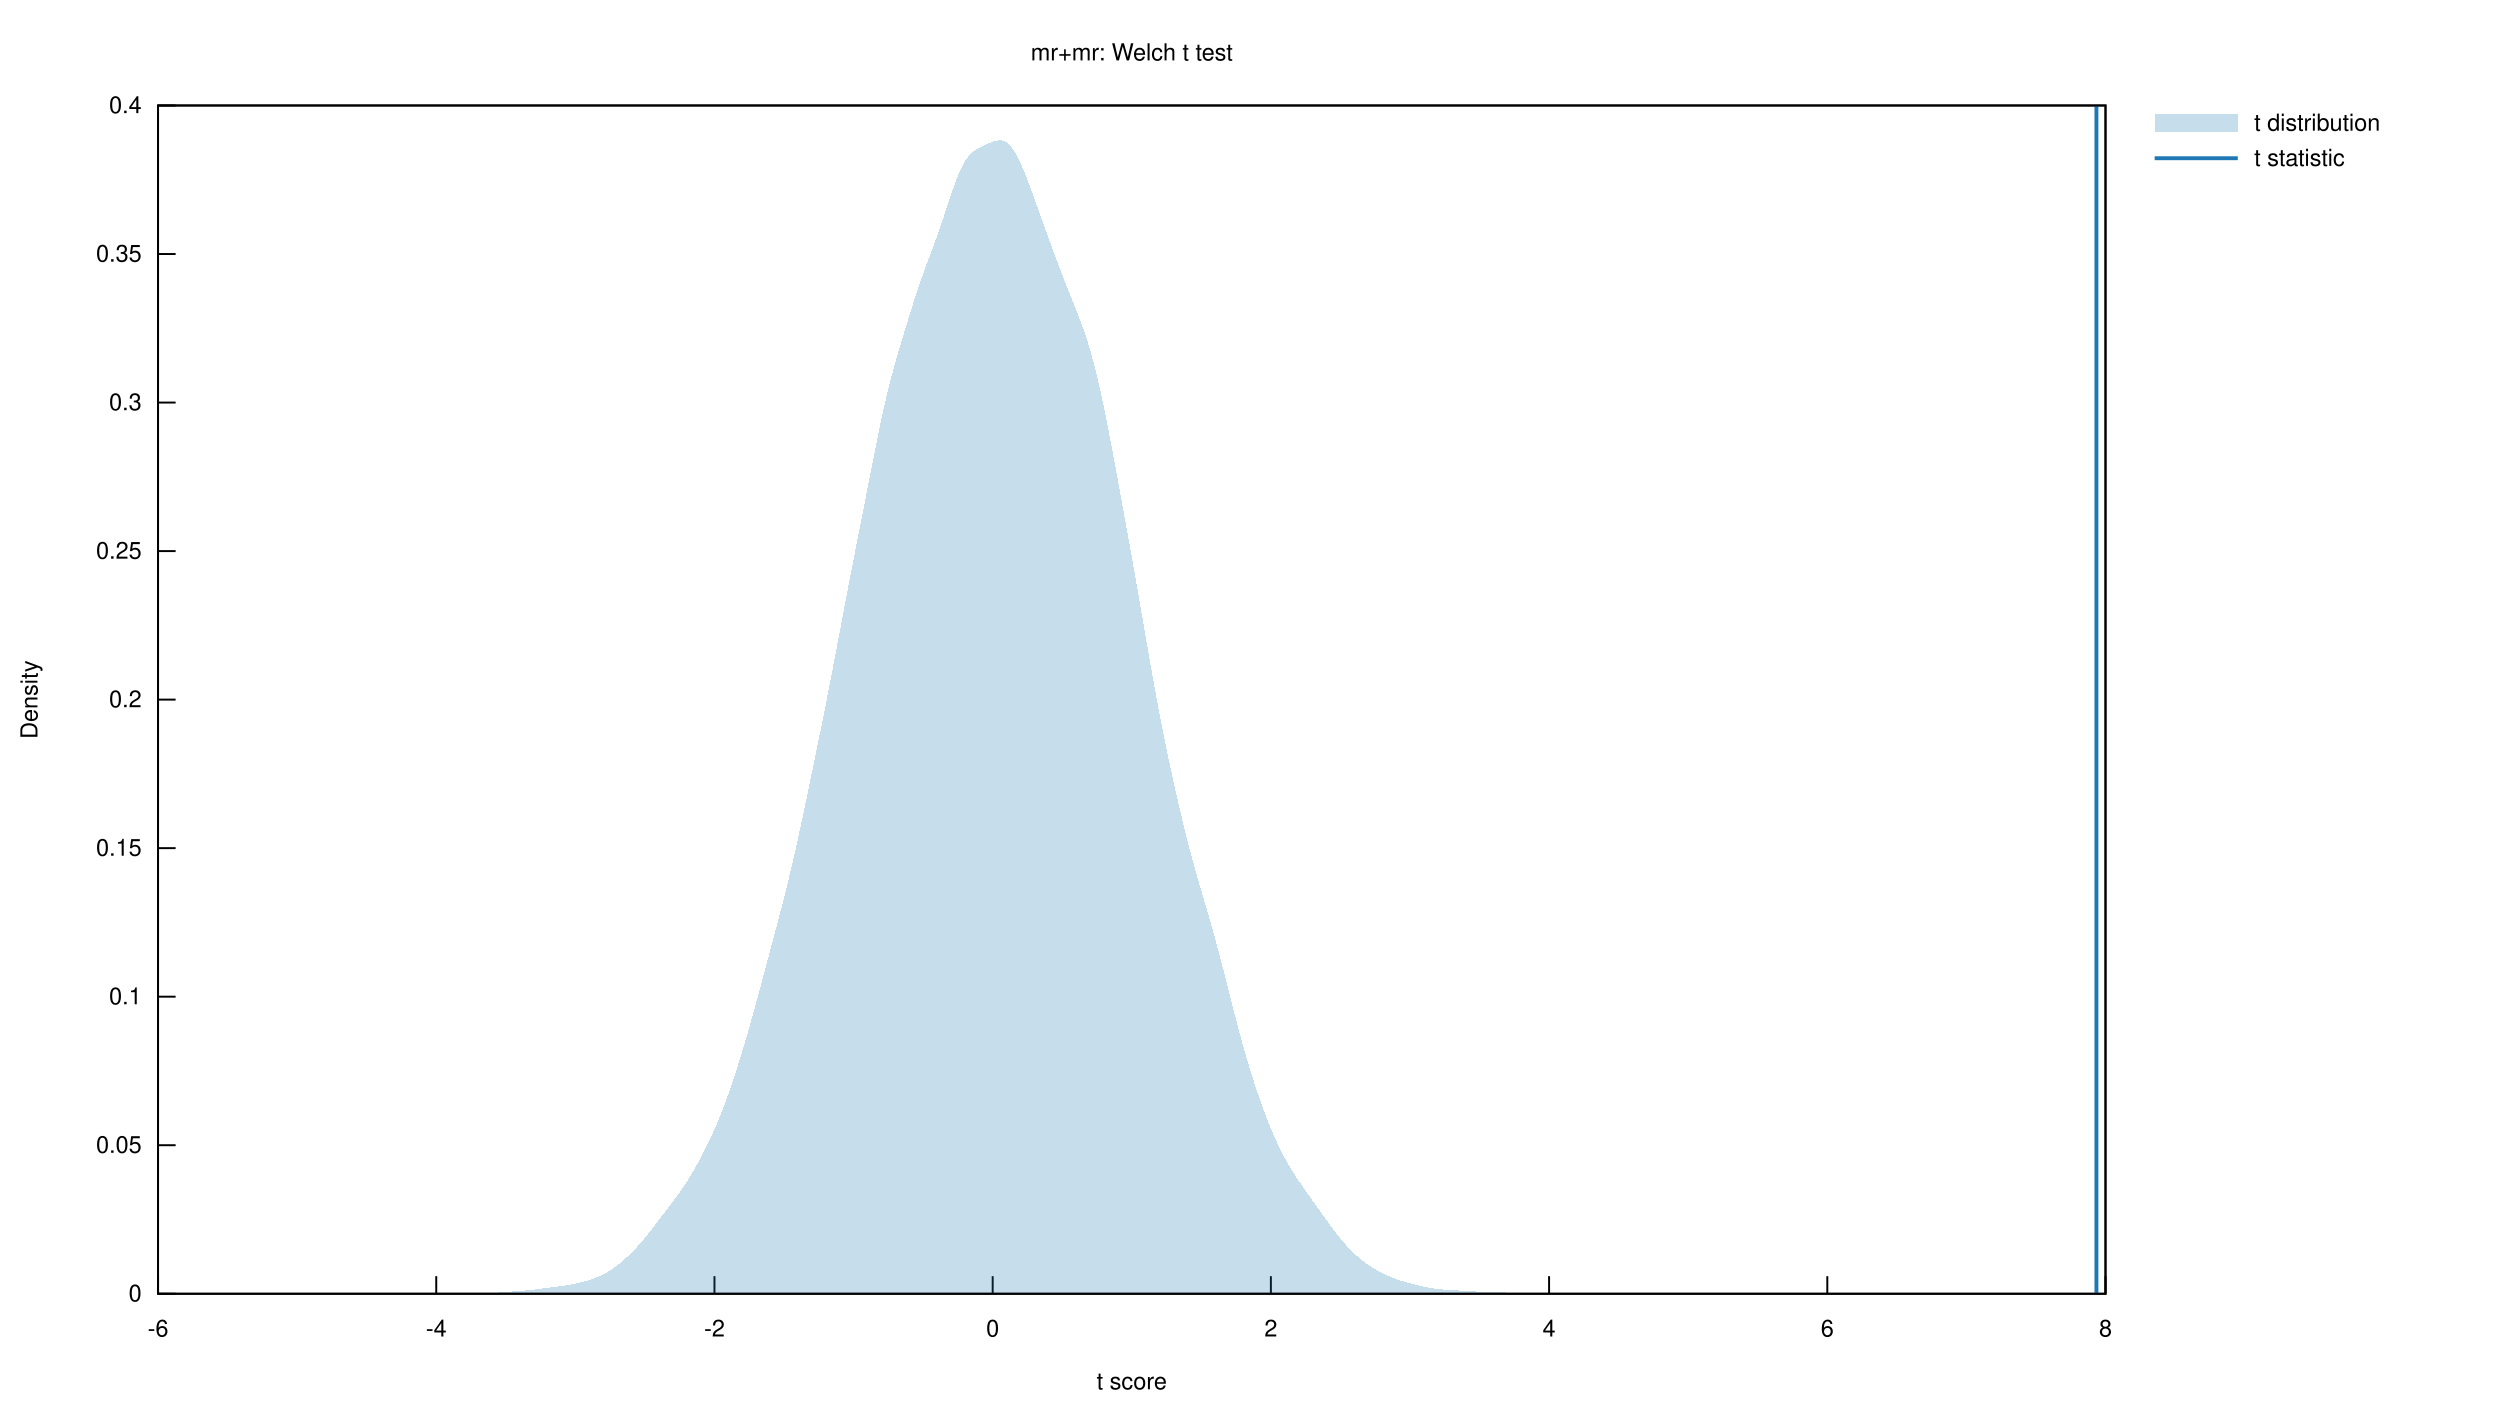
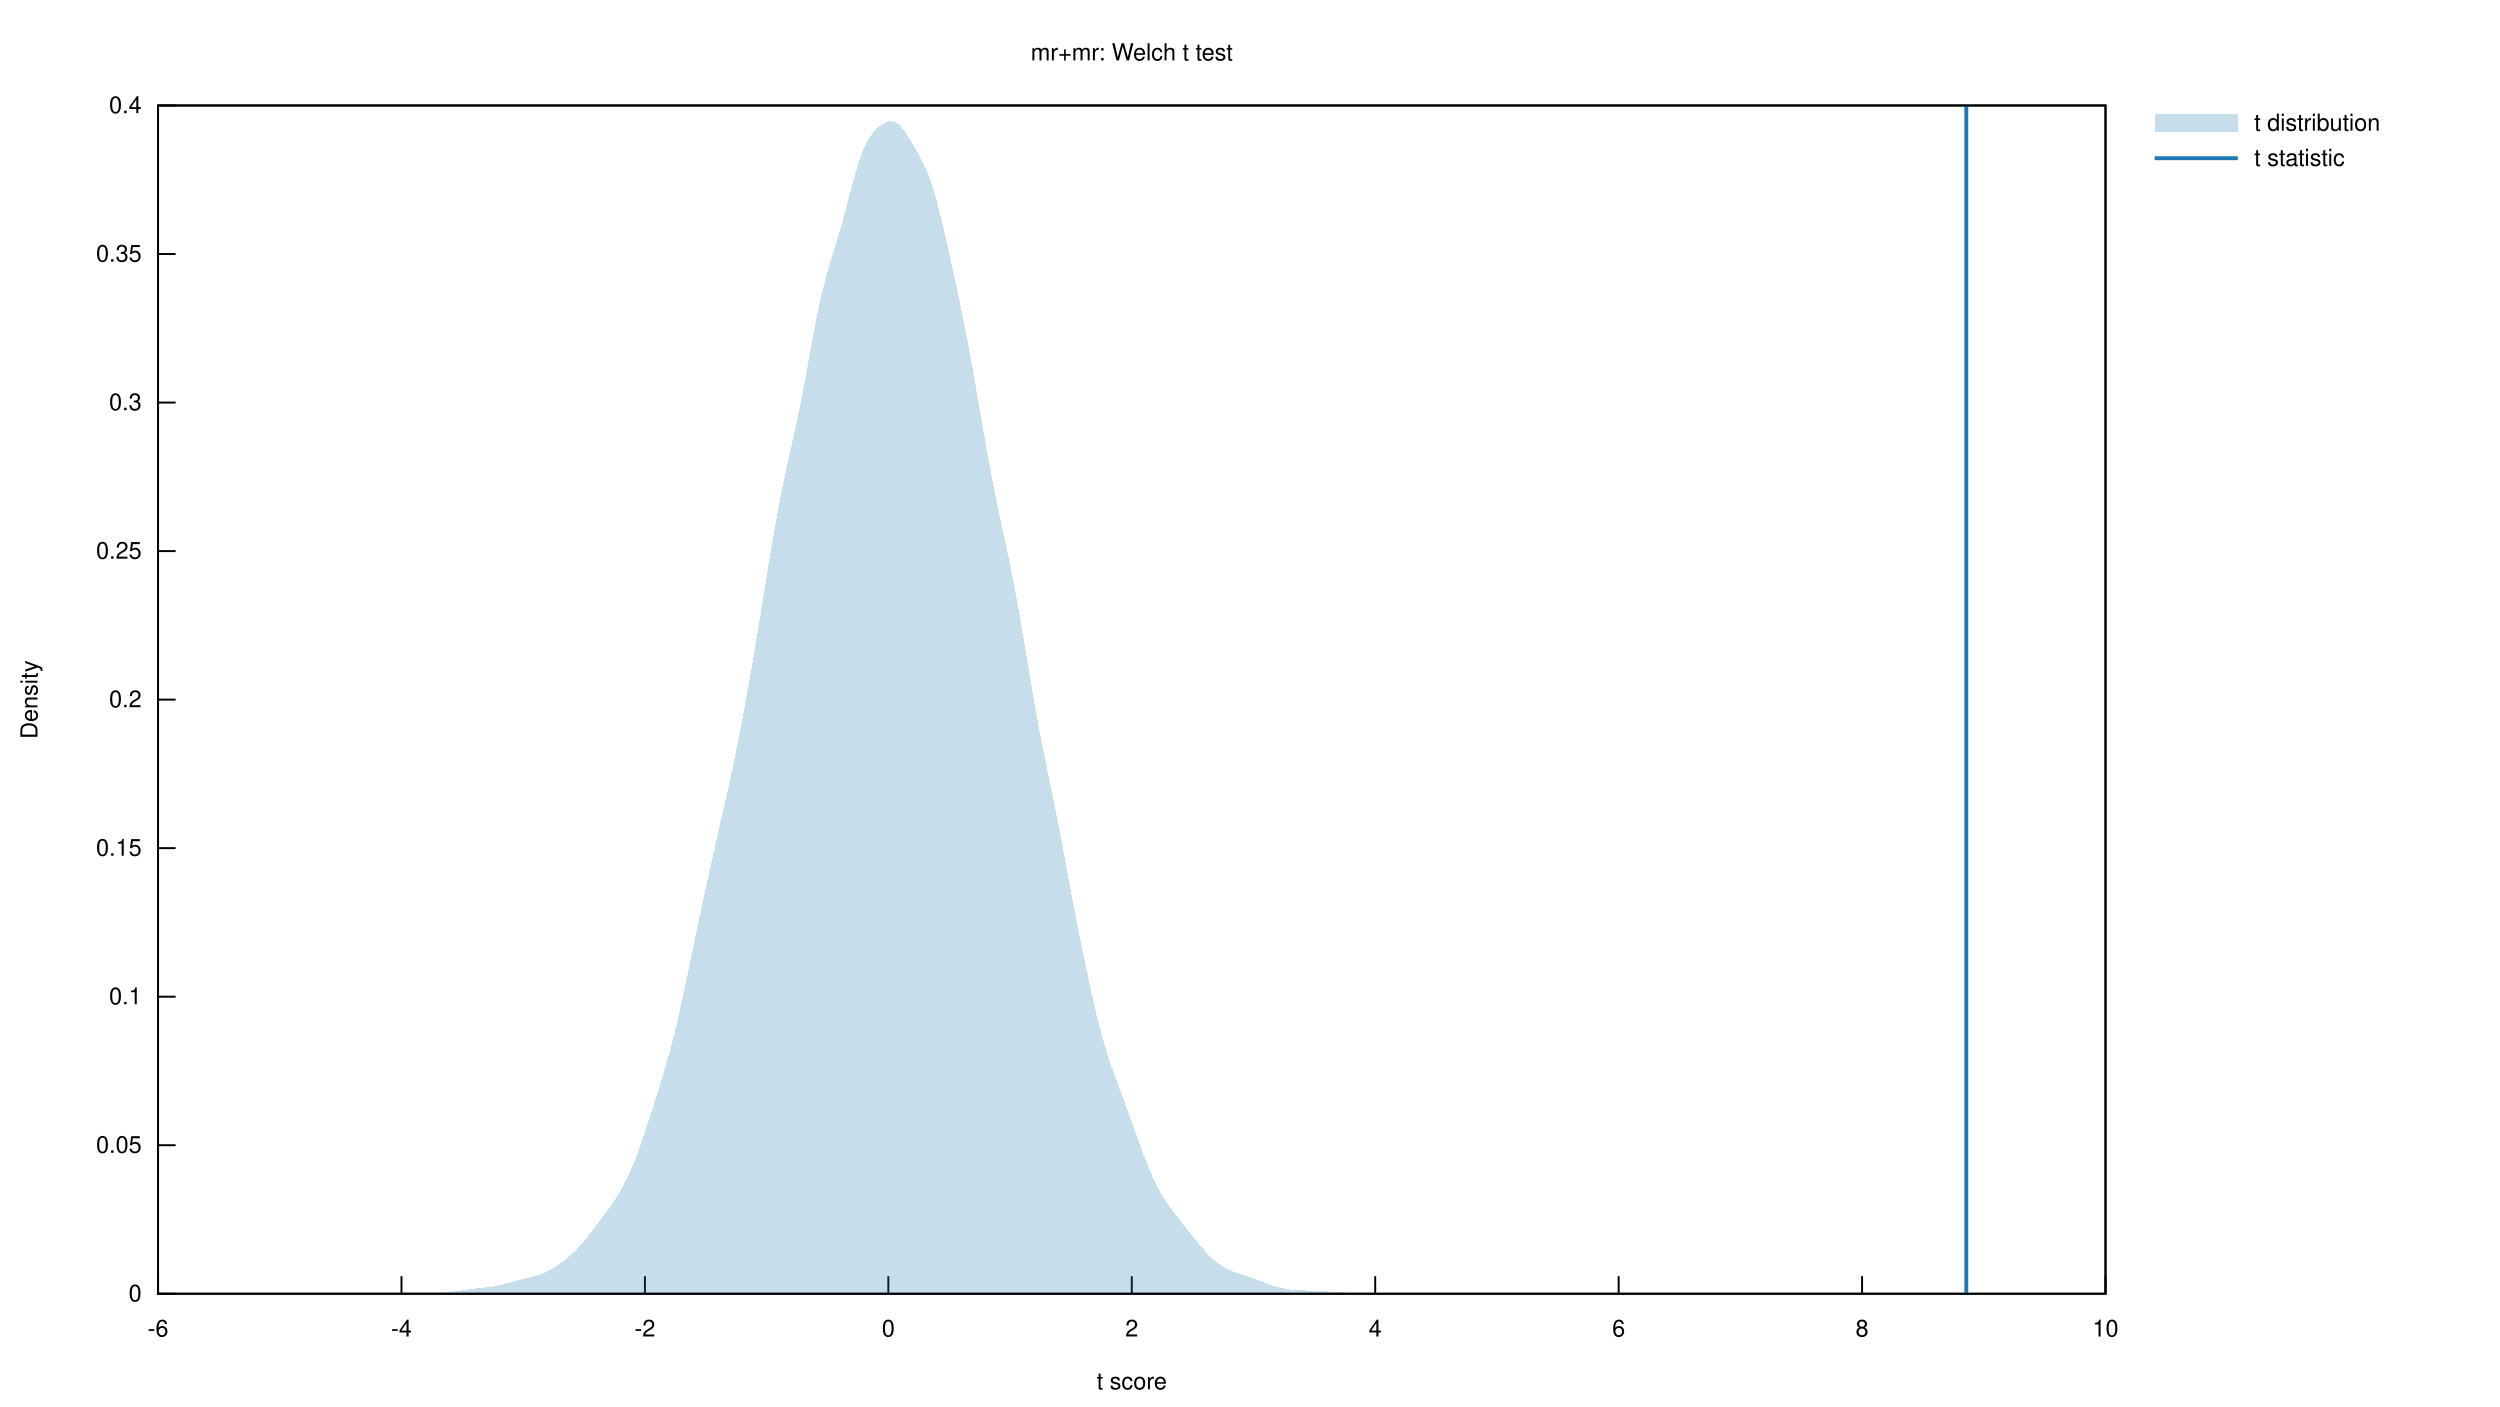
<svg xmlns="http://www.w3.org/2000/svg" xmlns:xlink="http://www.w3.org/1999/xlink" viewBox="0 0 1280 720">
  <g id="gnuplot_canvas">
    <rect x="0" y="0" width="1280" height="720" fill="none" />
    <defs>
      <circle id="gpDot" r="0.5" stroke-width="0.5" stroke="currentColor" />
      <path id="gpPt0" stroke-width="0.222" stroke="currentColor" d="M-1,0 h2 M0,-1 v2" />
      <path id="gpPt1" stroke-width="0.222" stroke="currentColor" d="M-1,-1 L1,1 M1,-1 L-1,1" />
      <path id="gpPt2" stroke-width="0.222" stroke="currentColor" d="M-1,0 L1,0 M0,-1 L0,1 M-1,-1 L1,1 M-1,1 L1,-1" />
      <rect id="gpPt3" stroke-width="0.222" stroke="currentColor" x="-1" y="-1" width="2" height="2" />
      <rect id="gpPt4" stroke-width="0.222" stroke="currentColor" fill="currentColor" x="-1" y="-1" width="2" height="2" />
      <circle id="gpPt5" stroke-width="0.222" stroke="currentColor" cx="0" cy="0" r="1" />
      <use xlink:href="#gpPt5" id="gpPt6" fill="currentColor" stroke="none" />
      <path id="gpPt7" stroke-width="0.222" stroke="currentColor" d="M0,-1.33 L-1.33,0.67 L1.33,0.67 z" />
      <use xlink:href="#gpPt7" id="gpPt8" fill="currentColor" stroke="none" />
      <use xlink:href="#gpPt7" id="gpPt9" stroke="currentColor" transform="rotate(180)" />
      <use xlink:href="#gpPt9" id="gpPt10" fill="currentColor" stroke="none" />
      <use xlink:href="#gpPt3" id="gpPt11" stroke="currentColor" transform="rotate(45)" />
      <use xlink:href="#gpPt11" id="gpPt12" fill="currentColor" stroke="none" />
      <path id="gpPt13" stroke-width="0.222" stroke="currentColor" d="M0,1.330 L1.265,0.411 L0.782,-1.067 L-0.782,-1.076 L-1.265,0.411 z" />
      <use xlink:href="#gpPt13" id="gpPt14" fill="currentColor" stroke="none" />
      <filter id="textbox" filterUnits="objectBoundingBox" x="0" y="0" height="1" width="1">
        <feFlood flood-color="white" flood-opacity="1" result="bgnd" />
        <feComposite in="SourceGraphic" in2="bgnd" operator="atop" />
      </filter>
      <filter id="greybox" filterUnits="objectBoundingBox" x="0" y="0" height="1" width="1">
        <feFlood flood-color="lightgrey" flood-opacity="1" result="grey" />
        <feComposite in="SourceGraphic" in2="grey" operator="atop" />
      </filter>
    </defs>
    <g fill="none" color="white" stroke="currentColor" stroke-width="1.00" stroke-linecap="butt" stroke-linejoin="miter">
</g>
    <g fill="none" color="black" stroke="currentColor" stroke-width="1.00" stroke-linecap="butt" stroke-linejoin="miter">
      <path stroke="black" d="M80.92,662.40 L89.92,662.40  " />
      <g transform="translate(72.53,666.30)" stroke="none" fill="black" font-family="Helvetica" font-size="12.00" text-anchor="end">
        <text>
          <tspan font-family="Helvetica"> 0</tspan>
        </text>
      </g>
    </g>
    <g fill="none" color="black" stroke="currentColor" stroke-width="1.00" stroke-linecap="butt" stroke-linejoin="miter">
      <path stroke="black" d="M80.92,586.35 L89.92,586.35  " />
      <g transform="translate(72.53,590.25)" stroke="none" fill="black" font-family="Helvetica" font-size="12.00" text-anchor="end">
        <text>
          <tspan font-family="Helvetica"> 0.05</tspan>
        </text>
      </g>
    </g>
    <g fill="none" color="black" stroke="currentColor" stroke-width="1.00" stroke-linecap="butt" stroke-linejoin="miter">
      <path stroke="black" d="M80.92,510.30 L89.92,510.30  " />
      <g transform="translate(72.53,514.20)" stroke="none" fill="black" font-family="Helvetica" font-size="12.00" text-anchor="end">
        <text>
          <tspan font-family="Helvetica"> 0.1</tspan>
        </text>
      </g>
    </g>
    <g fill="none" color="black" stroke="currentColor" stroke-width="1.00" stroke-linecap="butt" stroke-linejoin="miter">
      <path stroke="black" d="M80.92,434.25 L89.92,434.25  " />
      <g transform="translate(72.53,438.15)" stroke="none" fill="black" font-family="Helvetica" font-size="12.00" text-anchor="end">
        <text>
          <tspan font-family="Helvetica"> 0.15</tspan>
        </text>
      </g>
    </g>
    <g fill="none" color="black" stroke="currentColor" stroke-width="1.00" stroke-linecap="butt" stroke-linejoin="miter">
      <path stroke="black" d="M80.92,358.20 L89.92,358.20  " />
      <g transform="translate(72.53,362.10)" stroke="none" fill="black" font-family="Helvetica" font-size="12.00" text-anchor="end">
        <text>
          <tspan font-family="Helvetica"> 0.2</tspan>
        </text>
      </g>
    </g>
    <g fill="none" color="black" stroke="currentColor" stroke-width="1.00" stroke-linecap="butt" stroke-linejoin="miter">
      <path stroke="black" d="M80.92,282.16 L89.92,282.16  " />
      <g transform="translate(72.53,286.06)" stroke="none" fill="black" font-family="Helvetica" font-size="12.00" text-anchor="end">
        <text>
          <tspan font-family="Helvetica"> 0.25</tspan>
        </text>
      </g>
    </g>
    <g fill="none" color="black" stroke="currentColor" stroke-width="1.00" stroke-linecap="butt" stroke-linejoin="miter">
      <path stroke="black" d="M80.92,206.11 L89.92,206.11  " />
      <g transform="translate(72.53,210.01)" stroke="none" fill="black" font-family="Helvetica" font-size="12.00" text-anchor="end">
        <text>
          <tspan font-family="Helvetica"> 0.3</tspan>
        </text>
      </g>
    </g>
    <g fill="none" color="black" stroke="currentColor" stroke-width="1.00" stroke-linecap="butt" stroke-linejoin="miter">
      <path stroke="black" d="M80.92,130.06 L89.92,130.06  " />
      <g transform="translate(72.53,133.96)" stroke="none" fill="black" font-family="Helvetica" font-size="12.00" text-anchor="end">
        <text>
          <tspan font-family="Helvetica"> 0.35</tspan>
        </text>
      </g>
    </g>
    <g fill="none" color="black" stroke="currentColor" stroke-width="1.00" stroke-linecap="butt" stroke-linejoin="miter">
      <path stroke="black" d="M80.92,54.01 L89.92,54.01  " />
      <g transform="translate(72.53,57.91)" stroke="none" fill="black" font-family="Helvetica" font-size="12.00" text-anchor="end">
        <text>
          <tspan font-family="Helvetica"> 0.4</tspan>
        </text>
      </g>
    </g>
    <g fill="none" color="black" stroke="currentColor" stroke-width="1.00" stroke-linecap="butt" stroke-linejoin="miter">
      <path stroke="black" d="M80.92,662.40 L80.92,653.40  " />
      <g transform="translate(80.92,684.30)" stroke="none" fill="black" font-family="Helvetica" font-size="12.00" text-anchor="middle">
        <text>
          <tspan font-family="Helvetica">-6</tspan>
        </text>
      </g>
    </g>
    <g fill="none" color="black" stroke="currentColor" stroke-width="1.00" stroke-linecap="butt" stroke-linejoin="miter">
-       <path stroke="black" d="M223.36,662.40 L223.36,653.40  " />
-       <g transform="translate(223.36,684.30)" stroke="none" fill="black" font-family="Helvetica" font-size="12.00" text-anchor="middle">
+       <path stroke="black" d="M205.56,662.40 L205.56,653.40  " />
+       <g transform="translate(205.56,684.30)" stroke="none" fill="black" font-family="Helvetica" font-size="12.00" text-anchor="middle">
        <text>
          <tspan font-family="Helvetica">-4</tspan>
        </text>
      </g>
    </g>
    <g fill="none" color="black" stroke="currentColor" stroke-width="1.00" stroke-linecap="butt" stroke-linejoin="miter">
-       <path stroke="black" d="M365.81,662.40 L365.81,653.40  " />
-       <g transform="translate(365.81,684.30)" stroke="none" fill="black" font-family="Helvetica" font-size="12.00" text-anchor="middle">
+       <path stroke="black" d="M330.20,662.40 L330.20,653.40  " />
+       <g transform="translate(330.20,684.30)" stroke="none" fill="black" font-family="Helvetica" font-size="12.00" text-anchor="middle">
        <text>
          <tspan font-family="Helvetica">-2</tspan>
        </text>
      </g>
    </g>
    <g fill="none" color="black" stroke="currentColor" stroke-width="1.00" stroke-linecap="butt" stroke-linejoin="miter">
-       <path stroke="black" d="M508.25,662.40 L508.25,653.40  " />
-       <g transform="translate(508.25,684.30)" stroke="none" fill="black" font-family="Helvetica" font-size="12.00" text-anchor="middle">
+       <path stroke="black" d="M454.83,662.40 L454.83,653.40  " />
+       <g transform="translate(454.83,684.30)" stroke="none" fill="black" font-family="Helvetica" font-size="12.00" text-anchor="middle">
        <text>
          <tspan font-family="Helvetica"> 0</tspan>
        </text>
      </g>
    </g>
    <g fill="none" color="black" stroke="currentColor" stroke-width="1.00" stroke-linecap="butt" stroke-linejoin="miter">
-       <path stroke="black" d="M650.69,662.40 L650.69,653.40  " />
-       <g transform="translate(650.69,684.30)" stroke="none" fill="black" font-family="Helvetica" font-size="12.00" text-anchor="middle">
+       <path stroke="black" d="M579.47,662.40 L579.47,653.40  " />
+       <g transform="translate(579.47,684.30)" stroke="none" fill="black" font-family="Helvetica" font-size="12.00" text-anchor="middle">
        <text>
          <tspan font-family="Helvetica"> 2</tspan>
        </text>
      </g>
    </g>
    <g fill="none" color="black" stroke="currentColor" stroke-width="1.00" stroke-linecap="butt" stroke-linejoin="miter">
-       <path stroke="black" d="M793.13,662.40 L793.13,653.40  " />
-       <g transform="translate(793.13,684.30)" stroke="none" fill="black" font-family="Helvetica" font-size="12.00" text-anchor="middle">
+       <path stroke="black" d="M704.11,662.40 L704.11,653.40  " />
+       <g transform="translate(704.11,684.30)" stroke="none" fill="black" font-family="Helvetica" font-size="12.00" text-anchor="middle">
        <text>
          <tspan font-family="Helvetica"> 4</tspan>
        </text>
      </g>
    </g>
    <g fill="none" color="black" stroke="currentColor" stroke-width="1.00" stroke-linecap="butt" stroke-linejoin="miter">
-       <path stroke="black" d="M935.58,662.40 L935.58,653.40  " />
-       <g transform="translate(935.58,684.30)" stroke="none" fill="black" font-family="Helvetica" font-size="12.00" text-anchor="middle">
+       <path stroke="black" d="M828.75,662.40 L828.75,653.40  " />
+       <g transform="translate(828.75,684.30)" stroke="none" fill="black" font-family="Helvetica" font-size="12.00" text-anchor="middle">
        <text>
          <tspan font-family="Helvetica"> 6</tspan>
+         </text>
+       </g>
+     </g>
+     <g fill="none" color="black" stroke="currentColor" stroke-width="1.00" stroke-linecap="butt" stroke-linejoin="miter">
+       <path stroke="black" d="M953.38,662.40 L953.38,653.40  " />
+       <g transform="translate(953.38,684.30)" stroke="none" fill="black" font-family="Helvetica" font-size="12.00" text-anchor="middle">
+         <text>
+           <tspan font-family="Helvetica"> 8</tspan>
        </text>
      </g>
    </g>
    <g fill="none" color="black" stroke="currentColor" stroke-width="1.00" stroke-linecap="butt" stroke-linejoin="miter">
      <path stroke="black" d="M1078.02,662.40 L1078.02,653.40  " />
      <g transform="translate(1078.02,684.30)" stroke="none" fill="black" font-family="Helvetica" font-size="12.00" text-anchor="middle">
        <text>
-           <tspan font-family="Helvetica"> 8</tspan>
+           <tspan font-family="Helvetica"> 10</tspan>
        </text>
      </g>
    </g>
    <g fill="none" color="black" stroke="currentColor" stroke-width="1.00" stroke-linecap="butt" stroke-linejoin="miter">
</g>
    <g fill="none" color="black" stroke="currentColor" stroke-width="1.00" stroke-linecap="butt" stroke-linejoin="miter">
      <path stroke="black" d="M80.92,54.01 L80.92,662.40 L1078.02,662.40 L1078.02,54.01 L80.92,54.01 Z  " />
    </g>
    <g fill="none" color="black" stroke="currentColor" stroke-width="1.00" stroke-linecap="butt" stroke-linejoin="miter">
      <g transform="translate(19.18,358.21) rotate(270)" stroke="none" fill="black" font-family="Helvetica" font-size="12.00" text-anchor="middle">
        <text>
          <tspan font-family="Helvetica">Density</tspan>
        </text>
      </g>
    </g>
    <g fill="none" color="black" stroke="currentColor" stroke-width="1.00" stroke-linecap="butt" stroke-linejoin="miter">
      <g transform="translate(579.47,711.30)" stroke="none" fill="black" font-family="Helvetica" font-size="12.00" text-anchor="middle">
        <text>
          <tspan font-family="Helvetica">t score</tspan>
        </text>
      </g>
    </g>
    <g fill="none" color="black" stroke="currentColor" stroke-width="1.00" stroke-linecap="butt" stroke-linejoin="miter">
</g>
    <g id="gnuplot_plot_1">
      <g fill="none" color="black" stroke="currentColor" stroke-width="1.00" stroke-linecap="butt" stroke-linejoin="miter">
        <g transform="translate(1154.14,66.91)" stroke="none" fill="black" font-family="Helvetica" font-size="12.00" text-anchor="start">
          <text>
            <tspan font-family="Helvetica">t distribution</tspan>
          </text>
        </g>
      </g>
      <g fill="none" color="black" stroke="currentColor" stroke-width="1.00" stroke-linecap="butt" stroke-linejoin="miter">
        <g stroke="none" shape-rendering="crispEdges">
          <polygon fill="rgb( 31, 120, 180)" fill-opacity="0.25" points="1103.19,67.51 1145.75,67.51 1145.75,58.51 1103.19,58.51 " />
-           <polygon fill="rgb( 31, 120, 180)" fill-opacity="0.25" points="193.07,662.40 194.36,662.40 195.64,662.40 196.93,662.39 198.21,662.39 199.49,662.39 200.78,662.38 202.06,662.37 203.34,662.36 204.63,662.35 205.91,662.34 207.20,662.32 208.48,662.30 209.76,662.28 211.05,662.26 212.33,662.24 213.61,662.22 214.90,662.21 216.18,662.20 217.47,662.19 218.75,662.18 220.03,662.18 221.32,662.19 222.60,662.19 223.89,662.20 225.17,662.21 226.45,662.22 227.74,662.23 229.02,662.23 230.30,662.23 231.59,662.23 232.87,662.23 234.16,662.22 235.44,662.21 236.72,662.20 238.01,662.18 239.29,662.17 240.57,662.15 241.86,662.14 243.14,662.12 244.43,662.10 245.71,662.08 246.99,662.05 248.28,662.02 249.56,661.99 250.84,661.95 252.13,661.90 253.41,661.84 254.70,661.77 255.98,661.69 257.26,661.61 258.55,661.52 259.83,661.42 261.12,661.33 262.40,661.23 263.68,661.13 264.97,661.03 266.25,660.93 267.53,660.83 268.82,660.72 270.10,660.60 271.39,660.47 272.67,660.34 273.95,660.19 275.24,660.03 276.52,659.87 277.80,659.70 279.09,659.53 280.37,659.36 281.66,659.20 282.94,659.04 284.22,658.87 285.51,658.71 286.79,658.54 288.07,658.37 289.36,658.18 290.64,657.97 291.93,657.75 293.21,657.50 294.49,657.24 295.78,656.95 297.06,656.64 298.35,656.32 299.63,655.97 300.91,655.60 302.20,655.21 303.48,654.78 304.76,654.31 306.05,653.81 307.33,653.25 308.62,652.63 309.90,651.96 311.18,651.22 312.47,650.41 313.75,649.54 315.03,648.62 316.32,647.63 317.60,646.59 318.89,645.51 320.17,644.37 321.45,643.19 322.74,641.97 324.02,640.69 325.30,639.37 326.59,637.99 327.87,636.56 329.16,635.07 330.44,633.53 331.72,631.94 333.01,630.31 334.29,628.65 335.58,626.96 336.86,625.26 338.14,623.56 339.43,621.87 340.71,620.18 341.99,618.50 343.28,616.82 344.56,615.13 345.85,613.41 347.13,611.66 348.41,609.85 349.70,607.99 350.98,606.05 352.26,604.04 353.55,601.95 354.83,599.78 356.12,597.54 357.40,595.23 358.68,592.85 359.97,590.40 361.25,587.88 362.53,585.28 363.82,582.59 365.10,579.80 366.39,576.90 367.67,573.88 368.95,570.73 370.24,567.44 371.52,564.01 372.81,560.45 374.09,556.76 375.37,552.95 376.66,549.03 377.94,545.01 379.22,540.88 380.51,536.67 381.79,532.35 383.08,527.94 384.36,523.44 385.64,518.85 386.93,514.18 388.21,509.45 389.49,504.67 390.78,499.86 392.06,495.05 393.35,490.24 394.63,485.43 395.91,480.63 397.20,475.82 398.48,470.97 399.76,466.07 401.05,461.09 402.33,455.99 403.62,450.77 404.90,445.40 406.18,439.89 407.47,434.23 408.75,428.43 410.04,422.52 411.32,416.50 412.60,410.41 413.89,404.26 415.17,398.06 416.45,391.84 417.74,385.59 419.02,379.31 420.31,372.99 421.59,366.62 422.87,360.18 424.16,353.66 425.44,347.06 426.72,340.38 428.01,333.63 429.29,326.84 430.58,320.03 431.86,313.22 433.14,306.46 434.43,299.75 435.71,293.10 436.99,286.52 438.28,279.98 439.56,273.47 440.85,266.96 442.13,260.42 443.41,253.86 444.70,247.27 445.98,240.68 447.27,234.13 448.55,227.66 449.83,221.34 451.12,215.22 452.40,209.35 453.68,203.76 454.97,198.46 456.25,193.44 457.54,188.66 458.82,184.08 460.10,179.66 461.39,175.35 462.67,171.10 463.95,166.89 465.24,162.72 466.52,158.59 467.81,154.52 469.09,150.54 470.37,146.68 471.66,142.94 472.94,139.33 474.22,135.82 475.51,132.39 476.79,128.98 478.08,125.56 479.36,122.07 480.64,118.48 481.93,114.77 483.21,110.96 484.49,107.06 485.78,103.15 487.06,99.29 488.35,95.56 489.63,92.05 490.91,88.85 492.20,85.99 493.48,83.53 494.77,81.46 496.05,79.76 497.33,78.40 498.62,77.32 499.90,76.44 501.18,75.71 502.47,75.07 503.75,74.48 505.04,73.90 506.32,73.34 507.60,72.82 508.89,72.36 510.17,72.01 511.45,71.84 512.74,71.90 514.02,72.24 515.31,72.92 516.59,73.96 517.87,75.38 519.16,77.18 520.44,79.34 521.72,81.83 523.01,84.60 524.29,87.61 525.58,90.82 526.86,94.18 528.14,97.65 529.43,101.19 530.71,104.78 532.00,108.38 533.28,111.98 534.56,115.57 535.85,119.13 537.13,122.67 538.41,126.17 539.70,129.63 540.98,133.07 542.27,136.46 543.55,139.82 544.83,143.14 546.12,146.42 547.40,149.66 548.68,152.88 549.97,156.09 551.25,159.33 552.54,162.64 553.82,166.06 555.10,169.66 556.39,173.50 557.67,177.61 558.95,182.04 560.24,186.83 561.52,191.97 562.81,197.46 564.09,203.28 565.37,209.39 566.66,215.76 567.94,222.33 569.23,229.06 570.51,235.91 571.79,242.84 573.08,249.83 574.36,256.85 575.64,263.90 576.93,270.98 578.21,278.10 579.50,285.28 580.78,292.52 582.06,299.83 583.35,307.21 584.63,314.65 585.91,322.11 587.20,329.57 588.48,336.97 589.77,344.28 591.05,351.45 592.33,358.45 593.62,365.26 594.90,371.87 596.18,378.29 597.47,384.53 598.75,390.62 600.04,396.56 601.32,402.37 602.60,408.05 603.89,413.62 605.17,419.05 606.46,424.34 607.74,429.48 609.02,434.46 610.31,439.28 611.59,443.96 612.87,448.51 614.16,452.95 615.44,457.34 616.73,461.69 618.01,466.07 619.29,470.49 620.58,474.99 621.86,479.59 623.14,484.29 624.43,489.11 625.71,494.03 627.00,499.03 628.28,504.08 629.56,509.14 630.85,514.20 632.13,519.20 633.41,524.13 634.70,528.96 635.98,533.66 637.27,538.22 638.55,542.65 639.83,546.92 641.12,551.05 642.40,555.05 643.69,558.92 644.97,562.66 646.25,566.27 647.54,569.77 648.82,573.14 650.10,576.38 651.39,579.49 652.67,582.46 653.96,585.29 655.24,587.98 656.52,590.53 657.81,592.95 659.09,595.25 660.37,597.45 661.66,599.54 662.94,601.56 664.23,603.52 665.51,605.43 666.79,607.31 668.08,609.15 669.36,610.98 670.64,612.80 671.93,614.60 673.21,616.40 674.50,618.20 675.78,619.99 677.06,621.78 678.35,623.56 679.63,625.33 680.92,627.08 682.20,628.81 683.48,630.51 684.77,632.18 686.05,633.80 687.33,635.36 688.62,636.87 689.90,638.30 691.19,639.67 692.47,640.96 693.75,642.17 695.04,643.32 696.32,644.40 697.60,645.42 698.89,646.39 700.17,647.30 701.46,648.16 702.74,648.99 704.02,649.77 705.31,650.52 706.59,651.23 707.87,651.90 709.16,652.54 710.44,653.14 711.73,653.69 713.01,654.21 714.29,654.69 715.58,655.14 716.86,655.56 718.15,655.96 719.43,656.34 720.71,656.71 722.00,657.06 723.28,657.40 724.56,657.74 725.85,658.07 727.13,658.38 728.42,658.68 729.70,658.95 730.98,659.21 732.27,659.43 733.55,659.64 734.83,659.81 736.12,659.96 737.40,660.09 738.69,660.20 739.97,660.30 741.25,660.39 742.54,660.47 743.82,660.55 745.10,660.63 746.39,660.71 747.67,660.79 748.96,660.88 750.24,660.96 751.52,661.04 752.81,661.11 754.09,661.18 755.38,661.24 756.66,661.30 757.94,661.34 759.23,661.38 760.51,661.42 761.79,661.46 763.08,661.49 764.36,661.53 765.65,661.57 766.93,661.62 768.21,661.66 769.50,661.71 770.78,661.75 772.06,661.79 773.35,661.82 774.63,661.85 775.92,661.87 777.20,661.89 778.48,661.91 779.77,661.92 781.05,661.93 782.33,661.95 783.62,661.96 784.90,661.98 786.19,662.01 787.47,662.03 788.75,662.06 790.04,662.09 791.32,662.11 792.60,662.14 793.89,662.16 795.17,662.18 796.46,662.20 797.74,662.21 799.02,662.22 800.31,662.23 801.59,662.23 802.88,662.24 804.16,662.24 805.44,662.24 806.73,662.25 808.01,662.25 809.29,662.26 810.58,662.27 811.86,662.28 813.15,662.29 814.43,662.31 815.71,662.32 817.00,662.33 818.28,662.34 819.56,662.35 820.85,662.36 822.13,662.37 823.42,662.38 824.70,662.39 825.98,662.39 827.27,662.39 828.55,662.40 829.83,662.40 831.12,662.40 832.40,662.40 833.69,662.40 833.69,662.40 832.40,662.40 831.12,662.40 829.83,662.40 828.55,662.40 827.27,662.40 825.98,662.40 824.70,662.40 823.42,662.40 822.13,662.40 820.85,662.40 819.56,662.40 818.28,662.40 817.00,662.40 815.71,662.40 814.43,662.40 813.15,662.40 811.86,662.40 810.58,662.40 809.29,662.40 808.01,662.40 806.73,662.40 805.44,662.40 804.16,662.40 802.88,662.40 801.59,662.40 800.31,662.40 799.02,662.40 797.74,662.40 796.46,662.40 795.17,662.40 793.89,662.40 792.60,662.40 791.32,662.40 790.04,662.40 788.75,662.40 787.47,662.40 786.19,662.40 784.90,662.40 783.62,662.40 782.33,662.40 781.05,662.40 779.77,662.40 778.48,662.40 777.20,662.40 775.92,662.40 774.63,662.40 773.35,662.40 772.06,662.40 770.78,662.40 769.50,662.40 768.21,662.40 766.93,662.40 765.65,662.40 764.36,662.40 763.08,662.40 761.79,662.40 760.51,662.40 759.23,662.40 757.94,662.40 756.66,662.40 755.38,662.40 754.09,662.40 752.81,662.40 751.52,662.40 750.24,662.40 748.96,662.40 747.67,662.40 746.39,662.40 745.10,662.40 743.82,662.40 742.54,662.40 741.25,662.40 739.97,662.40 738.69,662.40 737.40,662.40 736.12,662.40 734.83,662.40 733.55,662.40 732.27,662.40 730.98,662.40 729.70,662.40 728.42,662.40 727.13,662.40 725.85,662.40 724.56,662.40 723.28,662.40 722.00,662.40 720.71,662.40 719.43,662.40 718.15,662.40 716.86,662.40 715.58,662.40 714.29,662.40 713.01,662.40 711.73,662.40 710.44,662.40 709.16,662.40 707.87,662.40 706.59,662.40 705.31,662.40 704.02,662.40 702.74,662.40 701.46,662.40 700.17,662.40 698.89,662.40 697.60,662.40 696.32,662.40 695.04,662.40 693.75,662.40 692.47,662.40 691.19,662.40 689.90,662.40 688.62,662.40 687.33,662.40 686.05,662.40 684.77,662.40 683.48,662.40 682.20,662.40 680.92,662.40 679.63,662.40 678.35,662.40 677.06,662.40 675.78,662.40 674.50,662.40 673.21,662.40 671.93,662.40 670.64,662.40 669.36,662.40 668.08,662.40 666.79,662.40 665.51,662.40 664.23,662.40 662.94,662.40 661.66,662.40 660.37,662.40 659.09,662.40 657.81,662.40 656.52,662.40 655.24,662.40 653.96,662.40 652.67,662.40 651.39,662.40 650.10,662.40 648.82,662.40 647.54,662.40 646.25,662.40 644.97,662.40 643.69,662.40 642.40,662.40 641.12,662.40 639.83,662.40 638.55,662.40 637.27,662.40 635.98,662.40 634.70,662.40 633.41,662.40 632.13,662.40 630.85,662.40 629.56,662.40 628.28,662.40 627.00,662.40 625.71,662.40 624.43,662.40 623.14,662.40 621.86,662.40 620.58,662.40 619.29,662.40 618.01,662.40 616.73,662.40 615.44,662.40 614.16,662.40 612.87,662.40 611.59,662.40 610.31,662.40 609.02,662.40 607.74,662.40 606.46,662.40 605.17,662.40 603.89,662.40 602.60,662.40 601.32,662.40 600.04,662.40 598.75,662.40 597.47,662.40 596.18,662.40 594.90,662.40 593.62,662.40 592.33,662.40 591.05,662.40 589.77,662.40 588.48,662.40 587.20,662.40 585.91,662.40 584.63,662.40 583.35,662.40 582.06,662.40 580.78,662.40 579.50,662.40 578.21,662.40 576.93,662.40 575.64,662.40 574.36,662.40 573.08,662.40 571.79,662.40 570.51,662.40 569.23,662.40 567.94,662.40 566.66,662.40 565.37,662.40 564.09,662.40 562.81,662.40 561.52,662.40 560.24,662.40 558.95,662.40 557.67,662.40 556.39,662.40 555.10,662.40 553.82,662.40 552.54,662.40 551.25,662.40 549.97,662.40 548.68,662.40 547.40,662.40 546.12,662.40 544.83,662.40 543.55,662.40 542.27,662.40 540.98,662.40 539.70,662.40 538.41,662.40 537.13,662.40 535.85,662.40 534.56,662.40 533.28,662.40 532.00,662.40 530.71,662.40 529.43,662.40 528.14,662.40 526.86,662.40 525.58,662.40 524.29,662.40 523.01,662.40 521.72,662.40 520.44,662.40 519.16,662.40 517.87,662.40 516.59,662.40 515.31,662.40 514.02,662.40 512.74,662.40 511.45,662.40 510.17,662.40 508.89,662.40 507.60,662.40 506.32,662.40 505.04,662.40 503.75,662.40 502.47,662.40 501.18,662.40 499.90,662.40 498.62,662.40 497.33,662.40 496.05,662.40 494.77,662.40 493.48,662.40 492.20,662.40 490.91,662.40 489.63,662.40 488.35,662.40 487.06,662.40 485.78,662.40 484.49,662.40 483.21,662.40 481.93,662.40 480.64,662.40 479.36,662.40 478.08,662.40 476.79,662.40 475.51,662.40 474.22,662.40 472.94,662.40 471.66,662.40 470.37,662.40 469.09,662.40 467.81,662.40 466.52,662.40 465.24,662.40 463.95,662.40 462.67,662.40 461.39,662.40 460.10,662.40 458.82,662.40 457.54,662.40 456.25,662.40 454.97,662.40 453.68,662.40 452.40,662.40 451.12,662.40 449.83,662.40 448.55,662.40 447.27,662.40 445.98,662.40 444.70,662.40 443.41,662.40 442.13,662.40 440.85,662.40 439.56,662.40 438.28,662.40 436.99,662.40 435.71,662.40 434.43,662.40 433.14,662.40 431.86,662.40 430.58,662.40 429.29,662.40 428.01,662.40 426.72,662.40 425.44,662.40 424.16,662.40 422.87,662.40 421.59,662.40 420.31,662.40 419.02,662.40 417.74,662.40 416.45,662.40 415.17,662.40 413.89,662.40 412.60,662.40 411.32,662.40 410.04,662.40 408.75,662.40 407.47,662.40 406.18,662.40 404.90,662.40 403.62,662.40 402.33,662.40 401.05,662.40 399.76,662.40 398.48,662.40 397.20,662.40 395.91,662.40 394.63,662.40 393.35,662.40 392.06,662.40 390.78,662.40 389.49,662.40 388.21,662.40 386.93,662.40 385.64,662.40 384.36,662.40 383.08,662.40 381.79,662.40 380.51,662.40 379.22,662.40 377.94,662.40 376.66,662.40 375.37,662.40 374.09,662.40 372.81,662.40 371.52,662.40 370.24,662.40 368.95,662.40 367.67,662.40 366.39,662.40 365.10,662.40 363.82,662.40 362.53,662.40 361.25,662.40 359.97,662.40 358.68,662.40 357.40,662.40 356.12,662.40 354.83,662.40 353.55,662.40 352.26,662.40 350.98,662.40 349.70,662.40 348.41,662.40 347.13,662.40 345.85,662.40 344.56,662.40 343.28,662.40 341.99,662.40 340.71,662.40 339.43,662.40 338.14,662.40 336.86,662.40 335.58,662.40 334.29,662.40 333.01,662.40 331.72,662.40 330.44,662.40 329.16,662.40 327.87,662.40 326.59,662.40 325.30,662.40 324.02,662.40 322.74,662.40 321.45,662.40 320.17,662.40 318.89,662.40 317.60,662.40 316.32,662.40 315.03,662.40 313.75,662.40 312.47,662.40 311.18,662.40 309.90,662.40 308.62,662.40 307.33,662.40 306.05,662.40 304.76,662.40 303.48,662.40 302.20,662.40 300.91,662.40 299.63,662.40 298.35,662.40 297.06,662.40 295.78,662.40 294.49,662.40 293.21,662.40 291.93,662.40 290.64,662.40 289.36,662.40 288.07,662.40 286.79,662.40 285.51,662.40 284.22,662.40 282.94,662.40 281.66,662.40 280.37,662.40 279.09,662.40 277.80,662.40 276.52,662.40 275.24,662.40 273.95,662.40 272.67,662.40 271.39,662.40 270.10,662.40 268.82,662.40 267.53,662.40 266.25,662.40 264.97,662.40 263.68,662.40 262.40,662.40 261.12,662.40 259.83,662.40 258.55,662.40 257.26,662.40 255.98,662.40 254.70,662.40 253.41,662.40 252.13,662.40 250.84,662.40 249.56,662.40 248.28,662.40 246.99,662.40 245.71,662.40 244.43,662.40 243.14,662.40 241.86,662.40 240.57,662.40 239.29,662.40 238.01,662.40 236.72,662.40 235.44,662.40 234.16,662.40 232.87,662.40 231.59,662.40 230.30,662.40 229.02,662.40 227.74,662.40 226.45,662.40 225.17,662.40 223.89,662.40 222.60,662.40 221.32,662.40 220.03,662.40 218.75,662.40 217.47,662.40 216.18,662.40 214.90,662.40 213.61,662.40 212.33,662.40 211.05,662.40 209.76,662.40 208.48,662.40 207.20,662.40 205.91,662.40 204.63,662.40 203.34,662.40 202.06,662.40 200.78,662.40 199.49,662.40 198.21,662.40 196.93,662.40 195.64,662.40 194.36,662.40 193.07,662.40 " />
+           <polygon fill="rgb( 31, 120, 180)" fill-opacity="0.25" points="178.55,662.40 179.71,662.40 180.87,662.40 182.03,662.40 183.19,662.39 184.34,662.39 185.50,662.38 186.66,662.38 187.82,662.37 188.98,662.36 190.14,662.34 191.30,662.32 192.45,662.30 193.61,662.28 194.77,662.25 195.93,662.22 197.09,662.19 198.25,662.16 199.41,662.13 200.57,662.10 201.72,662.07 202.88,662.04 204.04,662.02 205.20,662.01 206.36,661.99 207.52,661.98 208.68,661.98 209.83,661.98 210.99,661.98 212.15,661.99 213.31,661.99 214.47,662.00 215.63,662.01 216.79,662.01 217.95,662.01 219.10,662.01 220.26,662.00 221.42,661.97 222.58,661.94 223.74,661.90 224.90,661.84 226.06,661.78 227.21,661.69 228.37,661.60 229.53,661.50 230.69,661.38 231.85,661.25 233.01,661.11 234.17,660.96 235.32,660.80 236.48,660.64 237.64,660.48 238.80,660.32 239.96,660.17 241.12,660.02 242.28,659.88 243.44,659.74 244.59,659.61 245.75,659.49 246.91,659.36 248.07,659.24 249.23,659.11 250.39,658.97 251.55,658.81 252.70,658.63 253.86,658.43 255.02,658.21 256.18,657.95 257.34,657.67 258.50,657.37 259.66,657.04 260.82,656.71 261.97,656.37 263.13,656.03 264.29,655.70 265.45,655.38 266.61,655.08 267.77,654.79 268.93,654.51 270.08,654.24 271.24,653.97 272.40,653.69 273.56,653.40 274.72,653.08 275.88,652.72 277.04,652.32 278.20,651.88 279.35,651.38 280.51,650.83 281.67,650.22 282.83,649.57 283.99,648.86 285.15,648.11 286.31,647.32 287.46,646.49 288.62,645.62 289.78,644.71 290.94,643.74 292.10,642.73 293.26,641.66 294.42,640.53 295.57,639.34 296.73,638.08 297.89,636.76 299.05,635.39 300.21,633.96 301.37,632.50 302.53,631.00 303.69,629.49 304.84,627.97 306.00,626.44 307.16,624.92 308.32,623.39 309.48,621.85 310.64,620.30 311.80,618.71 312.95,617.08 314.11,615.39 315.27,613.62 316.43,611.77 317.59,609.82 318.75,607.76 319.91,605.57 321.07,603.24 322.22,600.77 323.38,598.14 324.54,595.35 325.70,592.41 326.86,589.31 328.02,586.07 329.18,582.71 330.33,579.25 331.49,575.71 332.65,572.13 333.81,568.51 334.97,564.88 336.13,561.23 337.29,557.55 338.45,553.83 339.60,550.03 340.76,546.11 341.92,542.06 343.08,537.82 344.24,533.40 345.40,528.76 346.56,523.92 347.71,518.89 348.87,513.68 350.03,508.33 351.19,502.87 352.35,497.33 353.51,491.76 354.67,486.18 355.82,480.63 356.98,475.11 358.14,469.63 359.30,464.21 360.46,458.85 361.62,453.53 362.78,448.25 363.94,443.02 365.09,437.83 366.25,432.68 367.41,427.57 368.57,422.49 369.73,417.42 370.89,412.34 372.05,407.22 373.20,402.04 374.36,396.74 375.52,391.32 376.68,385.74 377.84,380.00 379.00,374.08 380.16,368.00 381.32,361.76 382.47,355.38 383.63,348.85 384.79,342.19 385.95,335.40 387.11,328.50 388.27,321.49 389.43,314.39 390.58,307.24 391.74,300.07 392.90,292.93 394.06,285.87 395.22,278.95 396.38,272.22 397.54,265.72 398.70,259.46 399.85,253.47 401.01,247.72 402.17,242.20 403.33,236.85 404.49,231.62 405.65,226.43 406.81,221.20 407.96,215.86 409.12,210.34 410.28,204.61 411.44,198.64 412.60,192.46 413.76,186.13 414.92,179.73 416.07,173.38 417.23,167.19 418.39,161.26 419.55,155.69 420.71,150.51 421.87,145.73 423.03,141.33 424.19,137.24 425.34,133.38 426.50,129.65 427.66,125.95 428.82,122.19 429.98,118.32 431.14,114.28 432.30,110.08 433.45,105.74 434.61,101.30 435.77,96.86 436.93,92.49 438.09,88.31 439.25,84.40 440.41,80.84 441.57,77.69 442.72,74.96 443.88,72.63 445.04,70.67 446.20,69.01 447.36,67.60 448.52,66.37 449.68,65.28 450.83,64.33 451.99,63.50 453.15,62.82 454.31,62.34 455.47,62.08 456.63,62.08 457.79,62.36 458.95,62.93 460.10,63.79 461.26,64.92 462.42,66.29 463.58,67.85 464.74,69.57 465.90,71.41 467.06,73.33 468.21,75.31 469.37,77.33 470.53,79.43 471.69,81.60 472.85,83.92 474.01,86.43 475.17,89.19 476.32,92.26 477.48,95.68 478.64,99.46 479.80,103.61 480.96,108.08 482.12,112.82 483.28,117.78 484.44,122.88 485.59,128.07 486.75,133.31 487.91,138.58 489.07,143.88 490.23,149.25 491.39,154.71 492.55,160.30 493.70,166.06 494.86,172.01 496.02,178.15 497.18,184.47 498.34,190.96 499.50,197.57 500.66,204.25 501.82,210.97 502.97,217.67 504.13,224.29 505.29,230.80 506.45,237.15 507.61,243.32 508.77,249.30 509.93,255.08 511.08,260.69 512.24,266.16 513.40,271.56 514.56,276.93 515.72,282.36 516.88,287.91 518.04,293.64 519.20,299.59 520.35,305.77 521.51,312.20 522.67,318.84 523.83,325.65 524.99,332.57 526.15,339.54 527.31,346.48 528.46,353.31 529.62,359.99 530.78,366.47 531.94,372.73 533.10,378.77 534.26,384.62 535.42,390.33 536.57,395.94 537.73,401.54 538.89,407.17 540.05,412.89 541.21,418.73 542.37,424.70 543.53,430.79 544.69,436.97 545.84,443.21 547.00,449.45 548.16,455.65 549.32,461.79 550.48,467.82 551.64,473.75 552.80,479.57 553.95,485.29 555.11,490.91 556.27,496.44 557.43,501.88 558.59,507.20 559.75,512.38 560.91,517.38 562.07,522.17 563.22,526.73 564.38,531.03 565.54,535.08 566.70,538.87 567.86,542.45 569.02,545.86 570.18,549.13 571.33,552.31 572.49,555.45 573.65,558.58 574.81,561.72 575.97,564.88 577.13,568.07 578.29,571.29 579.45,574.53 580.60,577.77 581.76,581.00 582.92,584.21 584.08,587.38 585.24,590.49 586.40,593.53 587.56,596.47 588.71,599.29 589.87,601.98 591.03,604.53 592.19,606.92 593.35,609.15 594.51,611.24 595.67,613.18 596.82,614.99 597.98,616.70 599.14,618.32 600.30,619.88 601.46,621.39 602.62,622.87 603.78,624.34 604.94,625.80 606.09,627.27 607.25,628.74 608.41,630.21 609.57,631.67 610.73,633.12 611.89,634.56 613.05,635.97 614.20,637.36 615.36,638.71 616.52,640.02 617.68,641.29 618.84,642.50 620.00,643.65 621.16,644.73 622.32,645.74 623.47,646.68 624.63,647.53 625.79,648.30 626.95,648.99 628.11,649.60 629.27,650.14 630.43,650.63 631.58,651.06 632.74,651.47 633.90,651.84 635.06,652.21 636.22,652.58 637.38,652.95 638.54,653.34 639.70,653.74 640.85,654.16 642.01,654.60 643.17,655.04 644.33,655.50 645.49,655.97 646.65,656.42 647.81,656.88 648.96,657.31 650.12,657.73 651.28,658.13 652.44,658.50 653.60,658.84 654.76,659.15 655.92,659.43 657.07,659.67 658.23,659.89 659.39,660.08 660.55,660.24 661.71,660.37 662.87,660.48 664.03,660.56 665.19,660.63 666.34,660.67 667.50,660.71 668.66,660.74 669.82,660.76 670.98,660.78 672.14,660.81 673.30,660.84 674.45,660.88 675.61,660.94 676.77,661.00 677.93,661.07 679.09,661.15 680.25,661.23 681.41,661.32 682.57,661.41 683.72,661.49 684.88,661.56 686.04,661.63 687.20,661.70 688.36,661.75 689.52,661.80 690.68,661.85 691.83,661.89 692.99,661.94 694.15,661.98 695.31,662.03 696.47,662.07 697.63,662.11 698.79,662.15 699.94,662.19 701.10,662.22 702.26,662.24 703.42,662.26 704.58,662.27 705.74,662.26 706.90,662.25 708.06,662.22 709.21,662.19 710.37,662.15 711.53,662.11 712.69,662.07 713.85,662.02 715.01,661.99 716.17,661.96 717.32,661.95 718.48,661.95 719.64,661.96 720.80,661.98 721.96,662.02 723.12,662.06 724.28,662.10 725.44,662.14 726.59,662.18 727.75,662.22 728.91,662.25 730.07,662.28 731.23,662.30 732.39,662.31 733.55,662.32 734.70,662.33 735.86,662.33 737.02,662.34 738.18,662.34 739.34,662.34 740.50,662.35 741.66,662.36 742.82,662.36 743.97,662.37 745.13,662.37 746.29,662.38 747.45,662.38 748.61,662.39 749.77,662.39 750.93,662.39 752.08,662.40 753.24,662.40 754.40,662.40 755.56,662.40 756.72,662.40 756.72,662.40 755.56,662.40 754.40,662.40 753.24,662.40 752.08,662.40 750.93,662.40 749.77,662.40 748.61,662.40 747.45,662.40 746.29,662.40 745.13,662.40 743.97,662.40 742.82,662.40 741.66,662.40 740.50,662.40 739.34,662.40 738.18,662.40 737.02,662.40 735.86,662.40 734.70,662.40 733.55,662.40 732.39,662.40 731.23,662.40 730.07,662.40 728.91,662.40 727.75,662.40 726.59,662.40 725.44,662.40 724.28,662.40 723.12,662.40 721.96,662.40 720.80,662.40 719.64,662.40 718.48,662.40 717.32,662.40 716.17,662.40 715.01,662.40 713.85,662.40 712.69,662.40 711.53,662.40 710.37,662.40 709.21,662.40 708.06,662.40 706.90,662.40 705.74,662.40 704.58,662.40 703.42,662.40 702.26,662.40 701.10,662.40 699.94,662.40 698.79,662.40 697.63,662.40 696.47,662.40 695.31,662.40 694.15,662.40 692.99,662.40 691.83,662.40 690.68,662.40 689.52,662.40 688.36,662.40 687.20,662.40 686.04,662.40 684.88,662.40 683.72,662.40 682.57,662.40 681.41,662.40 680.25,662.40 679.09,662.40 677.93,662.40 676.77,662.40 675.61,662.40 674.45,662.40 673.30,662.40 672.14,662.40 670.98,662.40 669.82,662.40 668.66,662.40 667.50,662.40 666.34,662.40 665.19,662.40 664.03,662.40 662.87,662.40 661.71,662.40 660.55,662.40 659.39,662.40 658.23,662.40 657.07,662.40 655.92,662.40 654.76,662.40 653.60,662.40 652.44,662.40 651.28,662.40 650.12,662.40 648.96,662.40 647.81,662.40 646.65,662.40 645.49,662.40 644.33,662.40 643.17,662.40 642.01,662.40 640.85,662.40 639.70,662.40 638.54,662.40 637.38,662.40 636.22,662.40 635.06,662.40 633.90,662.40 632.74,662.40 631.58,662.40 630.43,662.40 629.27,662.40 628.11,662.40 626.95,662.40 625.79,662.40 624.63,662.40 623.47,662.40 622.32,662.40 621.16,662.40 620.00,662.40 618.84,662.40 617.68,662.40 616.52,662.40 615.36,662.40 614.20,662.40 613.05,662.40 611.89,662.40 610.73,662.40 609.57,662.40 608.41,662.40 607.25,662.40 606.09,662.40 604.94,662.40 603.78,662.40 602.62,662.40 601.46,662.40 600.30,662.40 599.14,662.40 597.98,662.40 596.82,662.40 595.67,662.40 594.51,662.40 593.35,662.40 592.19,662.40 591.03,662.40 589.87,662.40 588.71,662.40 587.56,662.40 586.40,662.40 585.24,662.40 584.08,662.40 582.92,662.40 581.76,662.40 580.60,662.40 579.45,662.40 578.29,662.40 577.13,662.40 575.97,662.40 574.81,662.40 573.65,662.40 572.49,662.40 571.33,662.40 570.18,662.40 569.02,662.40 567.86,662.40 566.70,662.40 565.54,662.40 564.38,662.40 563.22,662.40 562.07,662.40 560.91,662.40 559.75,662.40 558.59,662.40 557.43,662.40 556.27,662.40 555.11,662.40 553.95,662.40 552.80,662.40 551.64,662.40 550.48,662.40 549.32,662.40 548.16,662.40 547.00,662.40 545.84,662.40 544.69,662.40 543.53,662.40 542.37,662.40 541.21,662.40 540.05,662.40 538.89,662.40 537.73,662.40 536.57,662.40 535.42,662.40 534.26,662.40 533.10,662.40 531.94,662.40 530.78,662.40 529.62,662.40 528.46,662.40 527.31,662.40 526.15,662.40 524.99,662.40 523.83,662.40 522.67,662.40 521.51,662.40 520.35,662.40 519.20,662.40 518.04,662.40 516.88,662.40 515.72,662.40 514.56,662.40 513.40,662.40 512.24,662.40 511.08,662.40 509.93,662.40 508.77,662.40 507.61,662.40 506.45,662.40 505.29,662.40 504.13,662.40 502.97,662.40 501.82,662.40 500.66,662.40 499.50,662.40 498.34,662.40 497.18,662.40 496.02,662.40 494.86,662.40 493.70,662.40 492.55,662.40 491.39,662.40 490.23,662.40 489.07,662.40 487.91,662.40 486.75,662.40 485.59,662.40 484.44,662.40 483.28,662.40 482.12,662.40 480.96,662.40 479.80,662.40 478.64,662.40 477.48,662.40 476.32,662.40 475.17,662.40 474.01,662.40 472.85,662.40 471.69,662.40 470.53,662.40 469.37,662.40 468.21,662.40 467.06,662.40 465.90,662.40 464.74,662.40 463.58,662.40 462.42,662.40 461.26,662.40 460.10,662.40 458.95,662.40 457.79,662.40 456.63,662.40 455.47,662.40 454.31,662.40 453.15,662.40 451.99,662.40 450.83,662.40 449.68,662.40 448.52,662.40 447.36,662.40 446.20,662.40 445.04,662.40 443.88,662.40 442.72,662.40 441.57,662.40 440.41,662.40 439.25,662.40 438.09,662.40 436.93,662.40 435.77,662.40 434.61,662.40 433.45,662.40 432.30,662.40 431.14,662.40 429.98,662.40 428.82,662.40 427.66,662.40 426.50,662.40 425.34,662.40 424.19,662.40 423.03,662.40 421.87,662.40 420.71,662.40 419.55,662.40 418.39,662.40 417.23,662.40 416.07,662.40 414.92,662.40 413.76,662.40 412.60,662.40 411.44,662.40 410.28,662.40 409.12,662.40 407.96,662.40 406.81,662.40 405.65,662.40 404.49,662.40 403.33,662.40 402.17,662.40 401.01,662.40 399.85,662.40 398.70,662.40 397.54,662.40 396.38,662.40 395.22,662.40 394.06,662.40 392.90,662.40 391.74,662.40 390.58,662.40 389.43,662.40 388.27,662.40 387.11,662.40 385.95,662.40 384.79,662.40 383.63,662.40 382.47,662.40 381.32,662.40 380.16,662.40 379.00,662.40 377.84,662.40 376.68,662.40 375.52,662.40 374.36,662.40 373.20,662.40 372.05,662.40 370.89,662.40 369.73,662.40 368.57,662.40 367.41,662.40 366.25,662.40 365.09,662.40 363.94,662.40 362.78,662.40 361.62,662.40 360.46,662.40 359.30,662.40 358.14,662.40 356.98,662.40 355.82,662.40 354.67,662.40 353.51,662.40 352.35,662.40 351.19,662.40 350.03,662.40 348.87,662.40 347.71,662.40 346.56,662.40 345.40,662.40 344.24,662.40 343.08,662.40 341.92,662.40 340.76,662.40 339.60,662.40 338.45,662.40 337.29,662.40 336.13,662.40 334.97,662.40 333.81,662.40 332.65,662.40 331.49,662.40 330.33,662.40 329.18,662.40 328.02,662.40 326.86,662.40 325.70,662.40 324.54,662.40 323.38,662.40 322.22,662.40 321.07,662.40 319.91,662.40 318.75,662.40 317.59,662.40 316.43,662.40 315.27,662.40 314.11,662.40 312.95,662.40 311.80,662.40 310.64,662.40 309.48,662.40 308.32,662.40 307.16,662.40 306.00,662.40 304.84,662.40 303.69,662.40 302.53,662.40 301.37,662.40 300.21,662.40 299.05,662.40 297.89,662.40 296.73,662.40 295.57,662.40 294.42,662.40 293.26,662.40 292.10,662.40 290.94,662.40 289.78,662.40 288.62,662.40 287.46,662.40 286.31,662.40 285.15,662.40 283.99,662.40 282.83,662.40 281.67,662.40 280.51,662.40 279.35,662.40 278.20,662.40 277.04,662.40 275.88,662.40 274.72,662.40 273.56,662.40 272.40,662.40 271.24,662.40 270.08,662.40 268.93,662.40 267.77,662.40 266.61,662.40 265.45,662.40 264.29,662.40 263.13,662.40 261.97,662.40 260.82,662.40 259.66,662.40 258.50,662.40 257.34,662.40 256.18,662.40 255.02,662.40 253.86,662.40 252.70,662.40 251.55,662.40 250.39,662.40 249.23,662.40 248.07,662.40 246.91,662.40 245.75,662.40 244.59,662.40 243.44,662.40 242.28,662.40 241.12,662.40 239.96,662.40 238.80,662.40 237.64,662.40 236.48,662.40 235.32,662.40 234.17,662.40 233.01,662.40 231.85,662.40 230.69,662.40 229.53,662.40 228.37,662.40 227.21,662.40 226.06,662.40 224.90,662.40 223.74,662.40 222.58,662.40 221.42,662.40 220.26,662.40 219.10,662.40 217.95,662.40 216.79,662.40 215.63,662.40 214.47,662.40 213.31,662.40 212.15,662.40 210.99,662.40 209.83,662.40 208.68,662.40 207.52,662.40 206.36,662.40 205.20,662.40 204.04,662.40 202.88,662.40 201.72,662.40 200.57,662.40 199.41,662.40 198.25,662.40 197.09,662.40 195.93,662.40 194.77,662.40 193.61,662.40 192.45,662.40 191.30,662.40 190.14,662.40 188.98,662.40 187.82,662.40 186.66,662.40 185.50,662.40 184.34,662.40 183.19,662.40 182.03,662.40 180.87,662.40 179.71,662.40 178.55,662.40 " />
        </g>
      </g>
    </g>
    <g id="gnuplot_plot_2">
      <g fill="none" color="white" stroke="rgb( 31, 120, 180)" stroke-width="2.00" stroke-linecap="butt" stroke-linejoin="miter">
</g>
      <g fill="none" color="black" stroke="currentColor" stroke-width="2.00" stroke-linecap="butt" stroke-linejoin="miter">
        <g transform="translate(1154.14,84.91)" stroke="none" fill="black" font-family="Helvetica" font-size="12.00" text-anchor="start">
          <text>
            <tspan font-family="Helvetica">t statistic</tspan>
          </text>
        </g>
      </g>
      <g fill="none" color="black" stroke="currentColor" stroke-width="2.00" stroke-linecap="butt" stroke-linejoin="miter">
-         <path stroke="rgb( 31, 120, 180)" d="M1103.19,81.01 L1145.75,81.01 M1073.37,662.40 L1073.37,54.01  " />
+         <path stroke="rgb( 31, 120, 180)" d="M1103.19,81.01 L1145.75,81.01 M1006.75,662.40 L1006.75,54.01  " />
      </g>
    </g>
    <g fill="none" color="black" stroke="currentColor" stroke-width="2.00" stroke-linecap="butt" stroke-linejoin="miter">
</g>
    <g fill="none" color="black" stroke="black" stroke-width="1.00" stroke-linecap="butt" stroke-linejoin="miter">
</g>
    <g fill="none" color="black" stroke="currentColor" stroke-width="1.00" stroke-linecap="butt" stroke-linejoin="miter">
      <path stroke="black" d="M80.92,54.01 L80.92,662.40 L1078.02,662.40 L1078.02,54.01 L80.92,54.01 Z  " />
    </g>
    <g fill="none" color="black" stroke="currentColor" stroke-width="1.00" stroke-linecap="butt" stroke-linejoin="miter">
      <g transform="translate(579.47,30.91)" stroke="none" fill="black" font-family="Helvetica" font-size="12.00" text-anchor="middle">
        <text>
          <tspan font-family="Helvetica">mr+mr: Welch t test</tspan>
        </text>
      </g>
    </g>
    <g fill="none" color="black" stroke="currentColor" stroke-width="1.00" stroke-linecap="butt" stroke-linejoin="miter">
</g>
  </g>
</svg>
